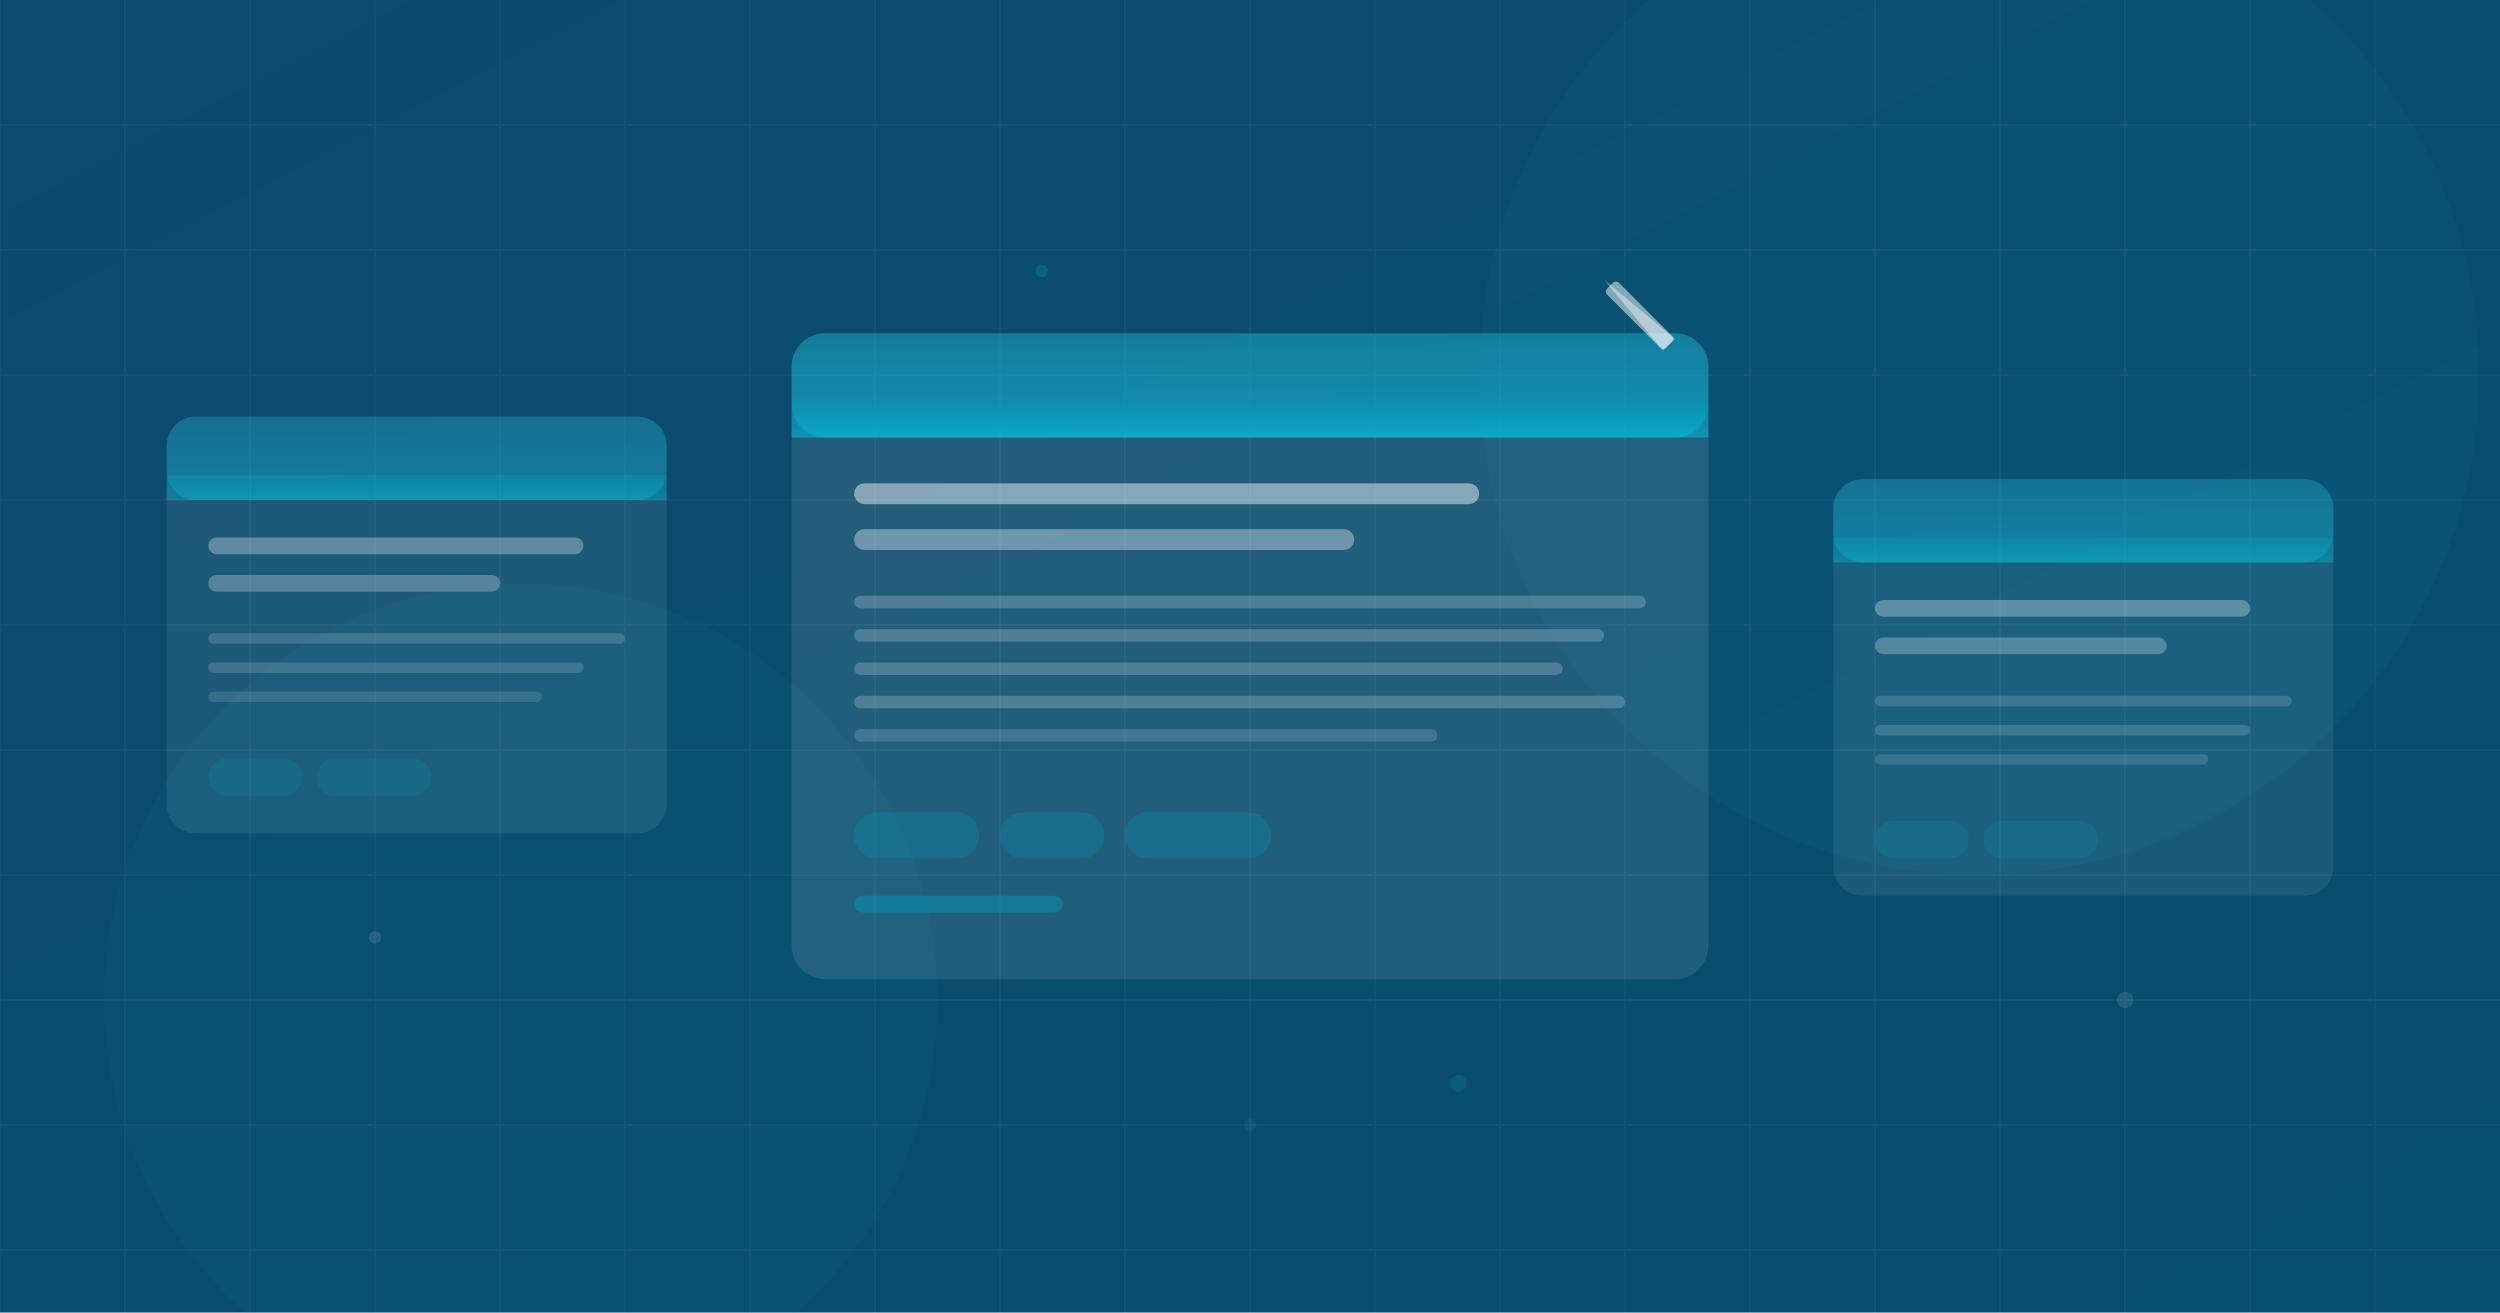
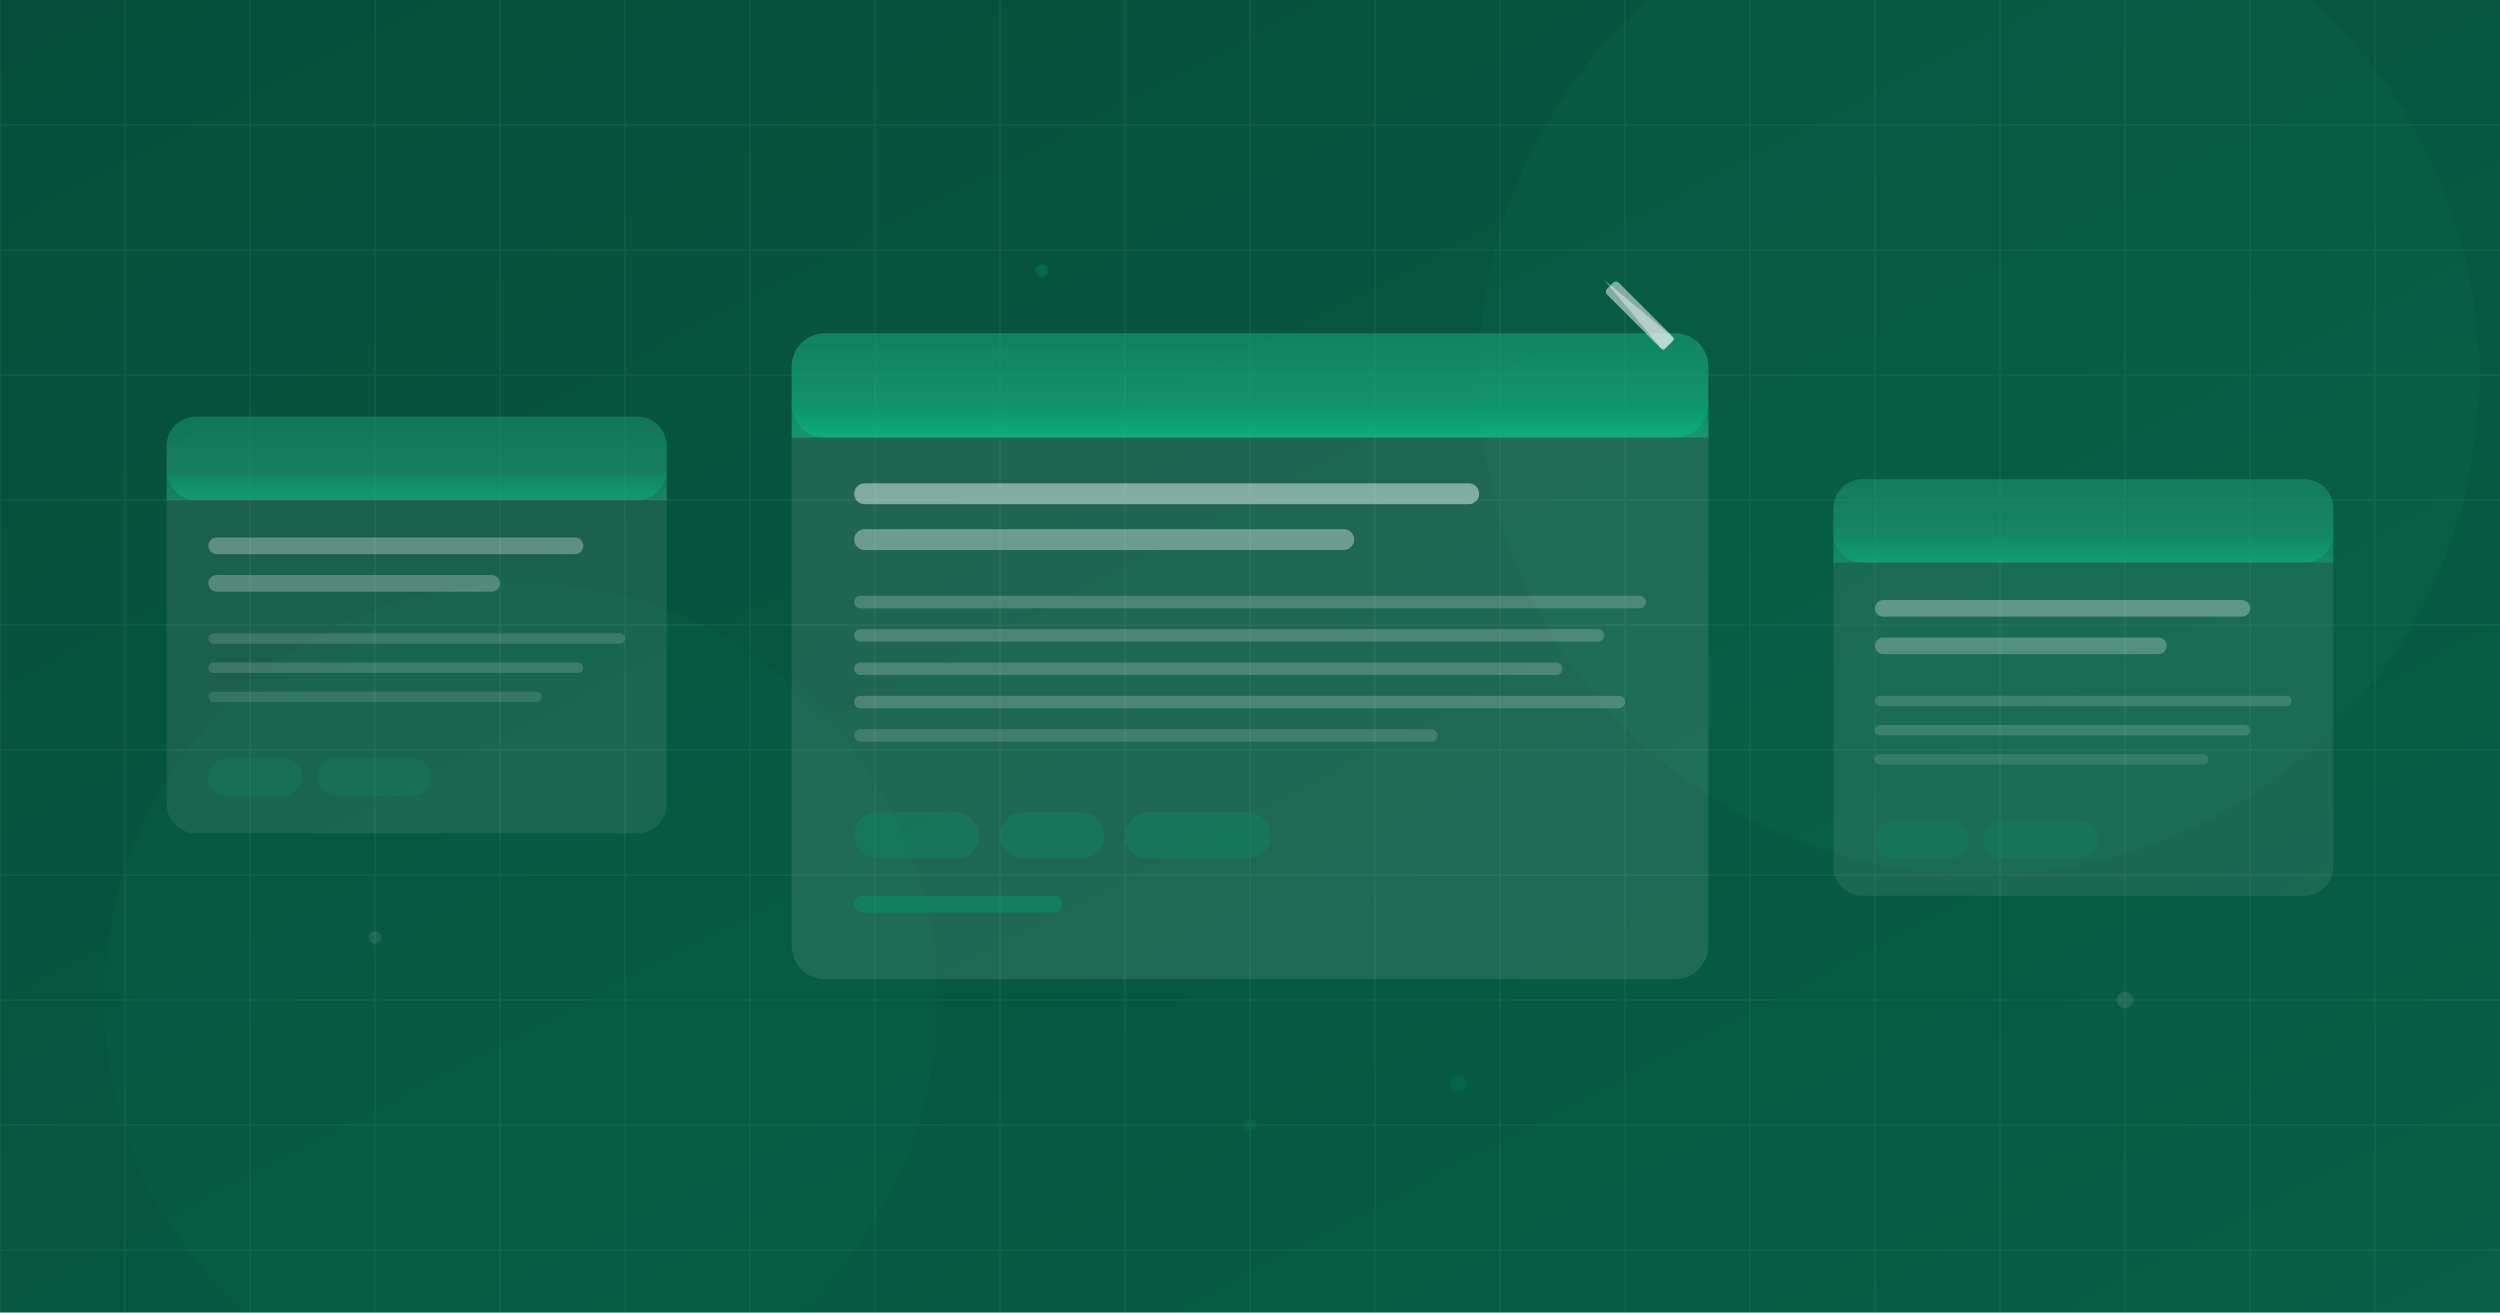
<svg xmlns="http://www.w3.org/2000/svg" viewBox="0 0 1200 630">
  <defs>
    <linearGradient id="bg_blog" x1="0%" y1="0%" x2="100%" y2="100%">
-       <stop offset="0%" style="stop-color:#0c4a6e" />
-       <stop offset="100%" style="stop-color:#064e6e" />
+       <stop offset="0%" style="stop-color:#064E3B" />
+       <stop offset="100%" style="stop-color:#065F46" />
    </linearGradient>
    <linearGradient id="tg_blog" x1="0%" y1="0%" x2="0%" y2="100%">
-       <stop offset="0%" style="stop-color:#0891b2" />
-       <stop offset="100%" style="stop-color:#06b6d4" />
+       <stop offset="0%" style="stop-color:#059669" />
+       <stop offset="100%" style="stop-color:#10B981" />
    </linearGradient>
  </defs>
  <rect width="1200" height="630" fill="url(#bg_blog)" />
  <g opacity="0.04" stroke="#ffffff" stroke-width="1">
    <line x1="0" y1="0" x2="0" y2="630" />
    <line x1="60" y1="0" x2="60" y2="630" />
    <line x1="120" y1="0" x2="120" y2="630" />
    <line x1="180" y1="0" x2="180" y2="630" />
    <line x1="240" y1="0" x2="240" y2="630" />
    <line x1="300" y1="0" x2="300" y2="630" />
    <line x1="360" y1="0" x2="360" y2="630" />
    <line x1="420" y1="0" x2="420" y2="630" />
    <line x1="480" y1="0" x2="480" y2="630" />
    <line x1="540" y1="0" x2="540" y2="630" />
    <line x1="600" y1="0" x2="600" y2="630" />
    <line x1="660" y1="0" x2="660" y2="630" />
    <line x1="720" y1="0" x2="720" y2="630" />
    <line x1="780" y1="0" x2="780" y2="630" />
    <line x1="840" y1="0" x2="840" y2="630" />
    <line x1="900" y1="0" x2="900" y2="630" />
    <line x1="960" y1="0" x2="960" y2="630" />
    <line x1="1020" y1="0" x2="1020" y2="630" />
    <line x1="1080" y1="0" x2="1080" y2="630" />
    <line x1="1140" y1="0" x2="1140" y2="630" />
    <line x1="0" y1="60" x2="1200" y2="60" />
    <line x1="0" y1="120" x2="1200" y2="120" />
    <line x1="0" y1="180" x2="1200" y2="180" />
    <line x1="0" y1="240" x2="1200" y2="240" />
    <line x1="0" y1="300" x2="1200" y2="300" />
    <line x1="0" y1="360" x2="1200" y2="360" />
    <line x1="0" y1="420" x2="1200" y2="420" />
    <line x1="0" y1="480" x2="1200" y2="480" />
    <line x1="0" y1="540" x2="1200" y2="540" />
    <line x1="0" y1="600" x2="1200" y2="600" />
  </g>
-   <circle cx="250" cy="480" r="200" fill="#0891b2" opacity="0.06" />
-   <circle cx="950" cy="180" r="240" fill="#06b6d4" opacity="0.05" />
+   <circle cx="250" cy="480" r="200" fill="#059669" opacity="0.06" />
+   <circle cx="950" cy="180" r="240" fill="#10B981" opacity="0.05" />
  <rect x="380" y="160" width="440" height="310" rx="16" fill="#ffffff" opacity="0.1" />
  <rect x="380" y="160" width="440" height="50" rx="16" fill="url(#tg_blog)" opacity="0.6" />
  <rect x="380" y="194" width="440" height="16" fill="url(#tg_blog)" opacity="0.6" />
  <rect x="410" y="232" width="300" height="10" rx="5" fill="#ffffff" opacity="0.45" />
  <rect x="410" y="254" width="240" height="10" rx="5" fill="#ffffff" opacity="0.35" />
  <rect x="410" y="286" width="380" height="6" rx="3" fill="#ffffff" opacity="0.2" />
  <rect x="410" y="302" width="360" height="6" rx="3" fill="#ffffff" opacity="0.2" />
  <rect x="410" y="318" width="340" height="6" rx="3" fill="#ffffff" opacity="0.2" />
  <rect x="410" y="334" width="370" height="6" rx="3" fill="#ffffff" opacity="0.2" />
  <rect x="410" y="350" width="280" height="6" rx="3" fill="#ffffff" opacity="0.15" />
-   <rect x="410" y="390" width="60" height="22" rx="11" fill="#0891b2" opacity="0.3" />
-   <rect x="480" y="390" width="50" height="22" rx="11" fill="#0891b2" opacity="0.3" />
-   <rect x="540" y="390" width="70" height="22" rx="11" fill="#0891b2" opacity="0.3" />
-   <rect x="410" y="430" width="100" height="8" rx="4" fill="#0891b2" opacity="0.5" />
+   <rect x="410" y="390" width="60" height="22" rx="11" fill="#059669" opacity="0.3" />
+   <rect x="480" y="390" width="50" height="22" rx="11" fill="#059669" opacity="0.3" />
+   <rect x="540" y="390" width="70" height="22" rx="11" fill="#059669" opacity="0.3" />
+   <rect x="410" y="430" width="100" height="8" rx="4" fill="#059669" opacity="0.5" />
  <rect x="80" y="200" width="240" height="200" rx="14" fill="#ffffff" opacity="0.08" />
  <rect x="80" y="200" width="240" height="40" rx="14" fill="url(#tg_blog)" opacity="0.4" />
  <rect x="80" y="228" width="240" height="12" fill="url(#tg_blog)" opacity="0.4" />
  <rect x="100" y="258" width="180" height="8" rx="4" fill="#ffffff" opacity="0.3" />
  <rect x="100" y="276" width="140" height="8" rx="4" fill="#ffffff" opacity="0.25" />
  <rect x="100" y="304" width="200" height="5" rx="2.5" fill="#ffffff" opacity="0.15" />
  <rect x="100" y="318" width="180" height="5" rx="2.5" fill="#ffffff" opacity="0.15" />
  <rect x="100" y="332" width="160" height="5" rx="2.5" fill="#ffffff" opacity="0.12" />
-   <rect x="100" y="364" width="45" height="18" rx="9" fill="#0891b2" opacity="0.2" />
-   <rect x="152" y="364" width="55" height="18" rx="9" fill="#0891b2" opacity="0.2" />
+   <rect x="100" y="364" width="45" height="18" rx="9" fill="#059669" opacity="0.2" />
+   <rect x="152" y="364" width="55" height="18" rx="9" fill="#059669" opacity="0.2" />
  <rect x="880" y="230" width="240" height="200" rx="14" fill="#ffffff" opacity="0.08" />
  <rect x="880" y="230" width="240" height="40" rx="14" fill="url(#tg_blog)" opacity="0.4" />
  <rect x="880" y="258" width="240" height="12" fill="url(#tg_blog)" opacity="0.4" />
  <rect x="900" y="288" width="180" height="8" rx="4" fill="#ffffff" opacity="0.3" />
  <rect x="900" y="306" width="140" height="8" rx="4" fill="#ffffff" opacity="0.25" />
  <rect x="900" y="334" width="200" height="5" rx="2.5" fill="#ffffff" opacity="0.15" />
  <rect x="900" y="348" width="180" height="5" rx="2.5" fill="#ffffff" opacity="0.15" />
  <rect x="900" y="362" width="160" height="5" rx="2.5" fill="#ffffff" opacity="0.12" />
-   <rect x="900" y="394" width="45" height="18" rx="9" fill="#0891b2" opacity="0.2" />
-   <rect x="952" y="394" width="55" height="18" rx="9" fill="#0891b2" opacity="0.2" />
+   <rect x="900" y="394" width="45" height="18" rx="9" fill="#059669" opacity="0.2" />
+   <rect x="952" y="394" width="55" height="18" rx="9" fill="#059669" opacity="0.2" />
  <g transform="translate(770, 140) rotate(-45)">
    <rect x="0" y="0" width="8" height="40" rx="2" fill="#ffffff" opacity="0.5" />
    <polygon points="0,40 4,-4 8,40" fill="#ffffff" opacity="0.4" />
  </g>
-   <circle cx="500" cy="130" r="3" fill="#0891b2" opacity="0.3" />
-   <circle cx="700" cy="520" r="4" fill="#0891b2" opacity="0.2" />
+   <circle cx="500" cy="130" r="3" fill="#059669" opacity="0.3" />
+   <circle cx="700" cy="520" r="4" fill="#059669" opacity="0.2" />
  <circle cx="180" cy="450" r="3" fill="#ffffff" opacity="0.1" />
  <circle cx="1020" cy="480" r="4" fill="#ffffff" opacity="0.1" />
-   <circle cx="600" cy="540" r="3" fill="#0891b2" opacity="0.15" />
+   <circle cx="600" cy="540" r="3" fill="#059669" opacity="0.15" />
</svg>
